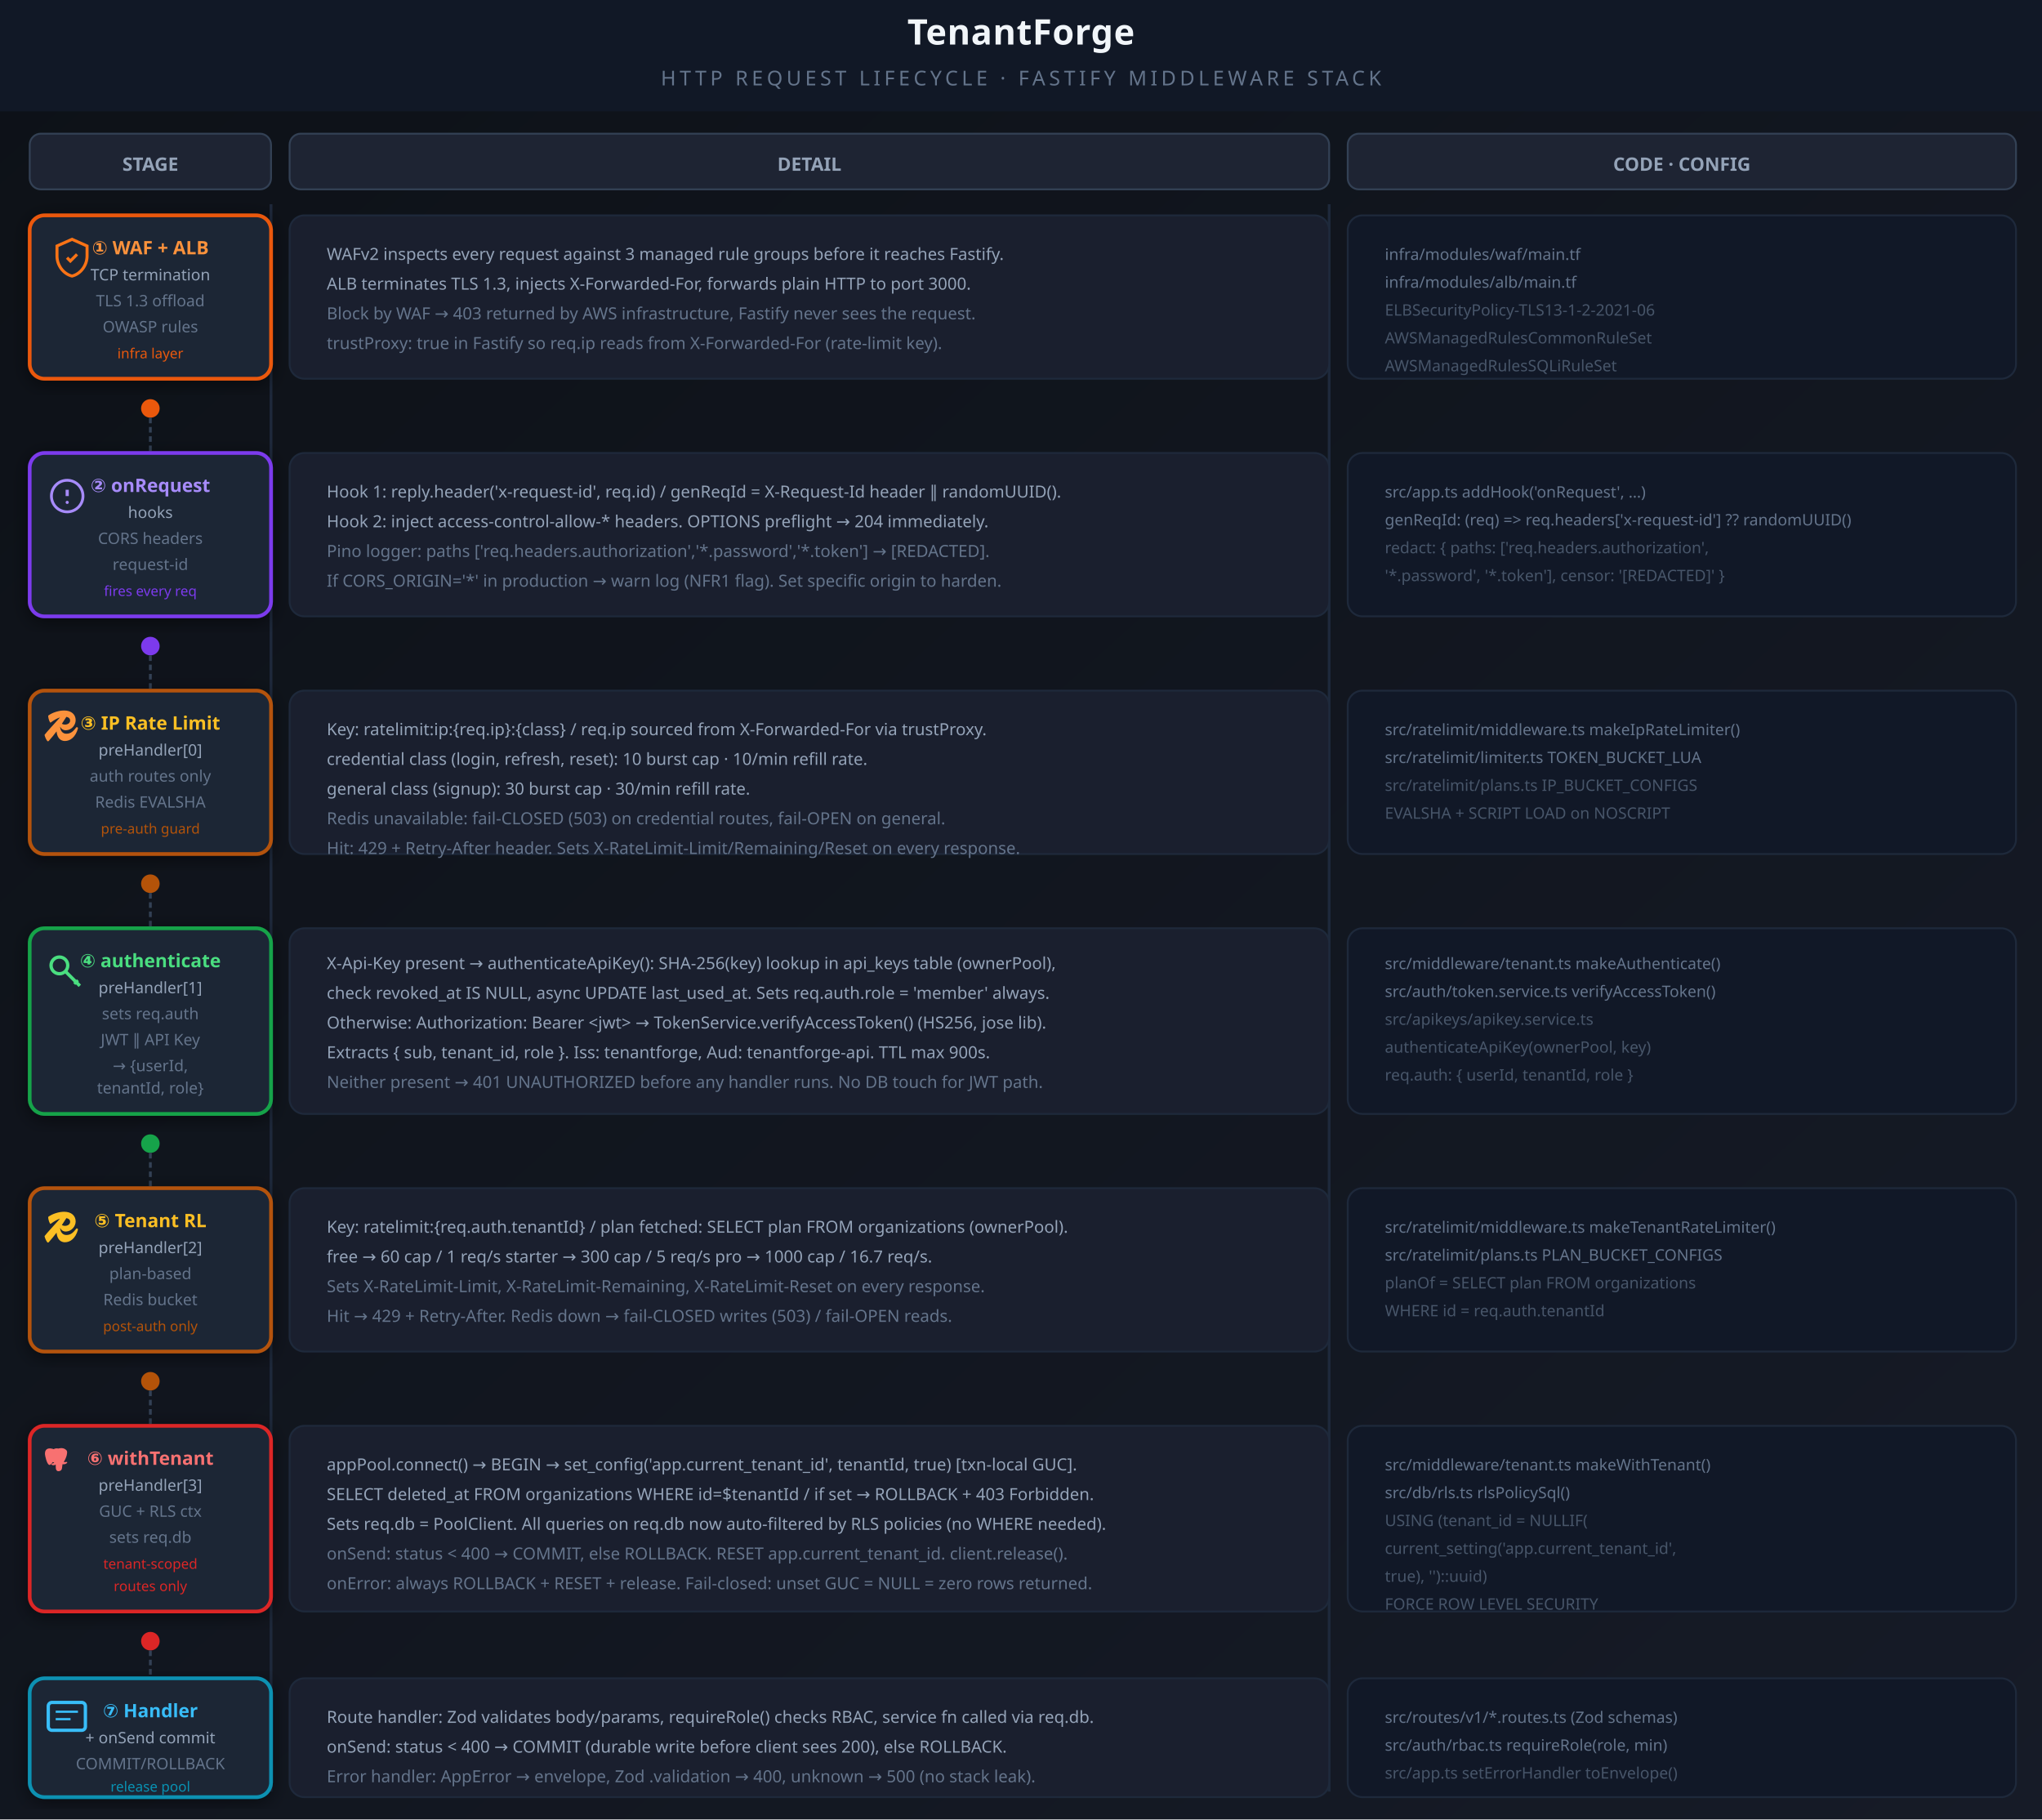
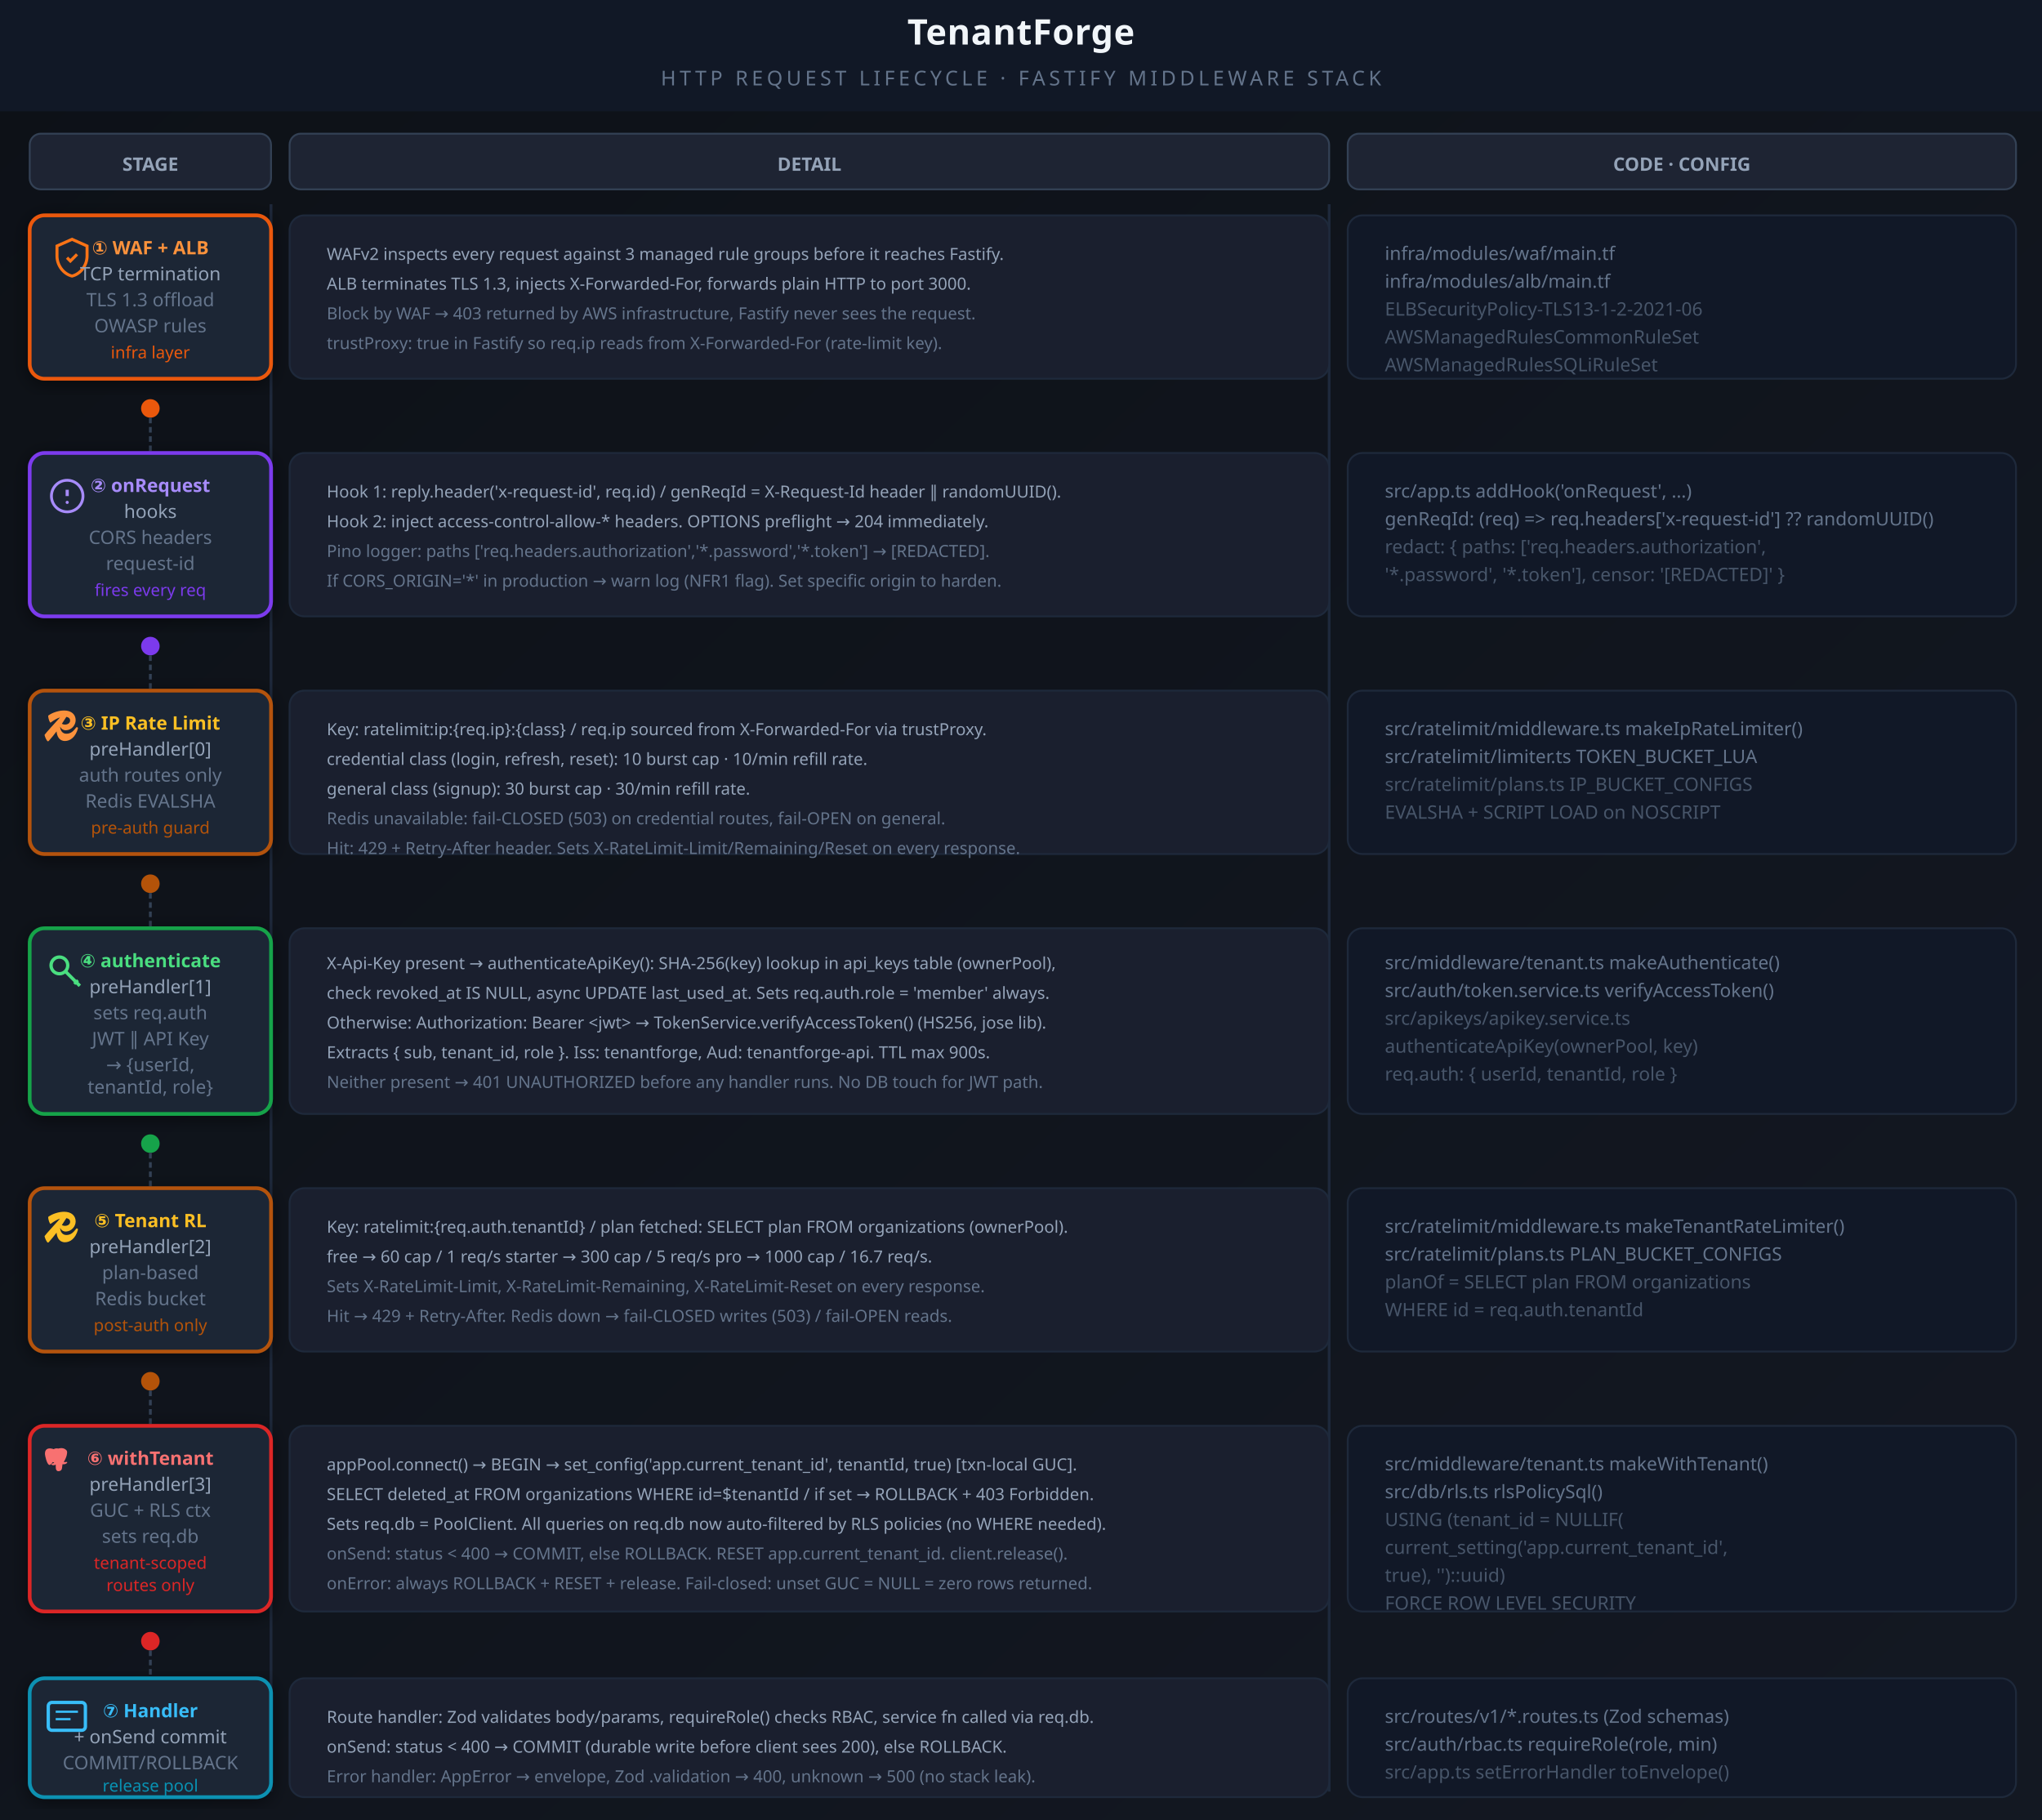
- <svg xmlns="http://www.w3.org/2000/svg" viewBox="0 0 1100 980" width="1100" height="980" font-family="'Segoe UI',system-ui,sans-serif">
+ <svg xmlns="http://www.w3.org/2000/svg" viewBox="0 0 1100 980" width="1540" height="1372" font-family="'Segoe UI',system-ui,sans-serif">
  <defs>
    <linearGradient id="bg" x1="0" y1="0" x2="1" y2="1">
      <stop offset="0%" stop-color="#0d1117" />
      <stop offset="100%" stop-color="#161b27" />
    </linearGradient>
    <filter id="sh">
      <feDropShadow dx="0" dy="2" stdDeviation="5" flood-color="#000" flood-opacity="0.5" />
    </filter>
  </defs>
-   <rect width="1100" height="980" fill="url(#bg)" />
-   <rect x="0" y="0" width="1100" height="60" fill="#111827" opacity="0.95" />
+   <rect width="1540" height="1372" fill="url(#bg)" />
+   <rect x="0" y="0" width="1540" height="60" fill="#111827" opacity="0.95" />
  <text x="550" y="24" text-anchor="middle" font-size="19" font-weight="700" fill="#f1f5f9" letter-spacing="0.3">TenantForge</text>
  <text x="550" y="46" text-anchor="middle" font-size="11" fill="#64748b" letter-spacing="2">HTTP REQUEST LIFECYCLE  ·  FASTIFY MIDDLEWARE STACK</text>
  <rect x="16" y="72" width="130" height="30" rx="6" fill="#1e2433" stroke="#334155" stroke-width="1" />
  <text x="81" y="92" text-anchor="middle" font-size="10" font-weight="600" fill="#94a3b8">STAGE</text>
  <rect x="156" y="72" width="560" height="30" rx="6" fill="#1e2433" stroke="#334155" stroke-width="1" />
  <text x="436" y="92" text-anchor="middle" font-size="10" font-weight="600" fill="#94a3b8">DETAIL</text>
  <rect x="726" y="72" width="360" height="30" rx="6" fill="#1e2433" stroke="#334155" stroke-width="1" />
  <text x="906" y="92" text-anchor="middle" font-size="10" font-weight="600" fill="#94a3b8">CODE  ·  CONFIG</text>
  <line x1="146" y1="110" x2="146" y2="965" stroke="#1e293b" stroke-width="1.5" />
  <line x1="716" y1="110" x2="716" y2="965" stroke="#1e293b" stroke-width="1.5" />
  <rect x="16" y="116" width="130" height="88" rx="8" fill="#1a2535" stroke="#ea580c" stroke-width="2" filter="url(#sh)" />
  <g transform="translate(28,128)">
    <path d="M12 1L3 5v6c0 5.55 3.84 10.74 9 12 5.16-1.26 9-6.45 9-12V5l-9-4z" fill="none" stroke="#f97316" stroke-width="1.8" transform="scale(0.9)" />
    <path d="M9 12l2 2 4-4" fill="none" stroke="#f97316" stroke-width="1.8" transform="scale(0.9)" />
  </g>
  <text x="81" y="137" text-anchor="middle" font-size="10" font-weight="700" fill="#fb923c">① WAF + ALB</text>
-   <text x="81" y="151" text-anchor="middle" font-size="8.5" fill="#94a3b8">TCP termination</text>
-   <text x="81" y="165" text-anchor="middle" font-size="8.5" fill="#64748b">TLS 1.3 offload</text>
-   <text x="81" y="179" text-anchor="middle" font-size="8.5" fill="#64748b">OWASP rules</text>
-   <text x="81" y="193" text-anchor="middle" font-size="7.5" fill="#ea580c">infra layer</text>
+   <text x="81" y="151" text-anchor="middle" font-size="10" fill="#94a3b8">TCP termination</text>
+   <text x="81" y="165" text-anchor="middle" font-size="10" fill="#64748b">TLS 1.3 offload</text>
+   <text x="81" y="179" text-anchor="middle" font-size="10" fill="#64748b">OWASP rules</text>
+   <text x="81" y="193" text-anchor="middle" font-size="9" fill="#ea580c">infra layer</text>
  <rect x="156" y="116" width="560" height="88" rx="8" fill="#1a1f2e" stroke="#1e293b" stroke-width="1" />
  <text x="176" y="140" font-size="9" fill="#94a3b8">WAFv2 inspects every request against 3 managed rule groups before it reaches Fastify.</text>
  <text x="176" y="156" font-size="9" fill="#94a3b8">ALB terminates TLS 1.3, injects X-Forwarded-For, forwards plain HTTP to port 3000.</text>
  <text x="176" y="172" font-size="9" fill="#64748b">Block by WAF → 403 returned by AWS infrastructure, Fastify never sees the request.</text>
  <text x="176" y="188" font-size="9" fill="#64748b">trustProxy: true in Fastify so req.ip reads from X-Forwarded-For (rate-limit key).</text>
  <rect x="726" y="116" width="360" height="88" rx="8" fill="#111827" stroke="#1e293b" stroke-width="1" />
-   <text x="746" y="140" font-size="8.5" fill="#64748b">infra/modules/waf/main.tf</text>
-   <text x="746" y="155" font-size="8.5" fill="#64748b">infra/modules/alb/main.tf</text>
-   <text x="746" y="170" font-size="8.5" fill="#475569">ELBSecurityPolicy-TLS13-1-2-2021-06</text>
-   <text x="746" y="185" font-size="8.5" fill="#475569">AWSManagedRulesCommonRuleSet</text>
-   <text x="746" y="200" font-size="8.5" fill="#475569">AWSManagedRulesSQLiRuleSet</text>
+   <text x="746" y="140" font-size="10" fill="#64748b">infra/modules/waf/main.tf</text>
+   <text x="746" y="155" font-size="10" fill="#64748b">infra/modules/alb/main.tf</text>
+   <text x="746" y="170" font-size="10" fill="#475569">ELBSecurityPolicy-TLS13-1-2-2021-06</text>
+   <text x="746" y="185" font-size="10" fill="#475569">AWSManagedRulesCommonRuleSet</text>
+   <text x="746" y="200" font-size="10" fill="#475569">AWSManagedRulesSQLiRuleSet</text>
  <circle cx="81" cy="220" r="5" fill="#ea580c" />
  <line x1="81" y1="225" x2="81" y2="244" stroke="#334155" stroke-width="1.5" stroke-dasharray="3,2" />
  <rect x="16" y="244" width="130" height="88" rx="8" fill="#1a2535" stroke="#7c3aed" stroke-width="2" filter="url(#sh)" />
  <g transform="translate(26,257)">
    <circle cx="12" cy="12" r="10" fill="none" stroke="#a78bfa" stroke-width="1.8" transform="scale(0.85)" />
    <line x1="12" y1="8" x2="12" y2="12" stroke="#a78bfa" stroke-width="2" transform="scale(0.85)" />
    <circle cx="12" cy="16" r="1" fill="#a78bfa" transform="scale(0.85)" />
  </g>
  <text x="81" y="265" text-anchor="middle" font-size="10" font-weight="700" fill="#a78bfa">② onRequest</text>
-   <text x="81" y="279" text-anchor="middle" font-size="8.5" fill="#94a3b8">hooks</text>
-   <text x="81" y="293" text-anchor="middle" font-size="8.5" fill="#64748b">CORS headers</text>
-   <text x="81" y="307" text-anchor="middle" font-size="8.5" fill="#64748b">request-id</text>
-   <text x="81" y="321" text-anchor="middle" font-size="7.5" fill="#7c3aed">fires every req</text>
+   <text x="81" y="279" text-anchor="middle" font-size="10" fill="#94a3b8">hooks</text>
+   <text x="81" y="293" text-anchor="middle" font-size="10" fill="#64748b">CORS headers</text>
+   <text x="81" y="307" text-anchor="middle" font-size="10" fill="#64748b">request-id</text>
+   <text x="81" y="321" text-anchor="middle" font-size="9" fill="#7c3aed">fires every req</text>
  <rect x="156" y="244" width="560" height="88" rx="8" fill="#1a1f2e" stroke="#1e293b" stroke-width="1" />
  <text x="176" y="268" font-size="9" fill="#94a3b8">Hook 1: reply.header('x-request-id', req.id)  /  genReqId = X-Request-Id header ∥ randomUUID().</text>
  <text x="176" y="284" font-size="9" fill="#94a3b8">Hook 2: inject access-control-allow-* headers. OPTIONS preflight → 204 immediately.</text>
  <text x="176" y="300" font-size="9" fill="#64748b">Pino logger: paths ['req.headers.authorization','*.password','*.token'] → [REDACTED].</text>
  <text x="176" y="316" font-size="9" fill="#64748b">If CORS_ORIGIN='*' in production → warn log (NFR1 flag). Set specific origin to harden.</text>
  <rect x="726" y="244" width="360" height="88" rx="8" fill="#111827" stroke="#1e293b" stroke-width="1" />
-   <text x="746" y="268" font-size="8.5" fill="#64748b">src/app.ts  addHook('onRequest', …)</text>
-   <text x="746" y="283" font-size="8.5" fill="#64748b">genReqId: (req) =&gt; req.headers['x-request-id'] ?? randomUUID()</text>
-   <text x="746" y="298" font-size="8.5" fill="#475569">redact: { paths: ['req.headers.authorization',</text>
-   <text x="746" y="313" font-size="8.5" fill="#475569">  '*.password', '*.token'], censor: '[REDACTED]' }</text>
+   <text x="746" y="268" font-size="10" fill="#64748b">src/app.ts  addHook('onRequest', …)</text>
+   <text x="746" y="283" font-size="10" fill="#64748b">genReqId: (req) =&gt; req.headers['x-request-id'] ?? randomUUID()</text>
+   <text x="746" y="298" font-size="10" fill="#475569">redact: { paths: ['req.headers.authorization',</text>
+   <text x="746" y="313" font-size="10" fill="#475569">  '*.password', '*.token'], censor: '[REDACTED]' }</text>
  <circle cx="81" cy="348" r="5" fill="#7c3aed" />
  <line x1="81" y1="353" x2="81" y2="372" stroke="#334155" stroke-width="1.5" stroke-dasharray="3,2" />
  <rect x="16" y="372" width="130" height="88" rx="8" fill="#1a2535" stroke="#b45309" stroke-width="2" filter="url(#sh)" />
  <g transform="translate(24,382) scale(0.75)">
    <path d="M22.71 13.145c-1.66 2.092-3.452 4.483-7.038 4.483-3.203 0-4.397-2.825-4.48-5.12.701 1.484 2.073 2.685 4.214 2.63 4.117-.133 6.94-3.852 6.94-7.239 0-4.05-3.022-6.972-8.268-6.972-3.752 0-8.4 1.428-11.455 3.685C2.59 6.937 3.885 9.958 4.35 9.626c2.648-1.904 4.748-3.13 6.784-3.744C8.12 9.244.886 17.05 0 18.425c.1 1.261 1.66 4.648 2.424 4.648.232 0 .431-.133.664-.365a100.49 100.49 0 0 0 5.54-6.765c.222 3.104 1.748 6.898 6.014 6.898 3.819 0 7.604-2.756 9.33-8.965.2-.764-.73-1.361-1.261-.73zm-4.349-5.013c0 1.959-1.926 2.922-3.685 2.922-.941 0-1.664-.247-2.235-.568 1.051-1.592 2.092-3.225 3.21-4.973 1.972.334 2.71 1.43 2.71 2.619z" fill="#fb923c" />
  </g>
  <text x="81" y="393" text-anchor="middle" font-size="10" font-weight="700" fill="#fbbf24">③ IP Rate Limit</text>
-   <text x="81" y="407" text-anchor="middle" font-size="8.5" fill="#94a3b8">preHandler[0]</text>
-   <text x="81" y="421" text-anchor="middle" font-size="8.5" fill="#64748b">auth routes only</text>
-   <text x="81" y="435" text-anchor="middle" font-size="8.5" fill="#64748b">Redis EVALSHA</text>
-   <text x="81" y="449" text-anchor="middle" font-size="7.5" fill="#b45309">pre-auth guard</text>
+   <text x="81" y="407" text-anchor="middle" font-size="10" fill="#94a3b8">preHandler[0]</text>
+   <text x="81" y="421" text-anchor="middle" font-size="10" fill="#64748b">auth routes only</text>
+   <text x="81" y="435" text-anchor="middle" font-size="10" fill="#64748b">Redis EVALSHA</text>
+   <text x="81" y="449" text-anchor="middle" font-size="9" fill="#b45309">pre-auth guard</text>
  <rect x="156" y="372" width="560" height="88" rx="8" fill="#1a1f2e" stroke="#1e293b" stroke-width="1" />
  <text x="176" y="396" font-size="9" fill="#94a3b8">Key: ratelimit:ip:{req.ip}:{class}  / req.ip sourced from X-Forwarded-For via trustProxy.</text>
  <text x="176" y="412" font-size="9" fill="#94a3b8">credential class (login, refresh, reset): 10 burst cap · 10/min refill rate.</text>
  <text x="176" y="428" font-size="9" fill="#94a3b8">general class (signup):  30 burst cap · 30/min refill rate.</text>
  <text x="176" y="444" font-size="9" fill="#64748b">Redis unavailable: fail-CLOSED (503) on credential routes, fail-OPEN on general.</text>
  <text x="176" y="460" font-size="9" fill="#64748b">Hit: 429 + Retry-After header. Sets X-RateLimit-Limit/Remaining/Reset on every response.</text>
  <rect x="726" y="372" width="360" height="88" rx="8" fill="#111827" stroke="#1e293b" stroke-width="1" />
-   <text x="746" y="396" font-size="8.5" fill="#64748b">src/ratelimit/middleware.ts  makeIpRateLimiter()</text>
-   <text x="746" y="411" font-size="8.5" fill="#64748b">src/ratelimit/limiter.ts    TOKEN_BUCKET_LUA</text>
-   <text x="746" y="426" font-size="8.5" fill="#475569">src/ratelimit/plans.ts     IP_BUCKET_CONFIGS</text>
-   <text x="746" y="441" font-size="8.5" fill="#475569">EVALSHA + SCRIPT LOAD on NOSCRIPT</text>
+   <text x="746" y="396" font-size="10" fill="#64748b">src/ratelimit/middleware.ts  makeIpRateLimiter()</text>
+   <text x="746" y="411" font-size="10" fill="#64748b">src/ratelimit/limiter.ts    TOKEN_BUCKET_LUA</text>
+   <text x="746" y="426" font-size="10" fill="#475569">src/ratelimit/plans.ts     IP_BUCKET_CONFIGS</text>
+   <text x="746" y="441" font-size="10" fill="#475569">EVALSHA + SCRIPT LOAD on NOSCRIPT</text>
  <circle cx="81" cy="476" r="5" fill="#b45309" />
  <line x1="81" y1="481" x2="81" y2="500" stroke="#334155" stroke-width="1.5" stroke-dasharray="3,2" />
  <rect x="16" y="500" width="130" height="100" rx="8" fill="#1a2535" stroke="#16a34a" stroke-width="2" filter="url(#sh)" />
  <g transform="translate(24,512)">
    <circle cx="8" cy="8" r="4.5" fill="none" stroke="#4ade80" stroke-width="1.8" />
    <line x1="11" y1="11" x2="19" y2="19" stroke="#4ade80" stroke-width="1.8" />
    <line x1="16" y1="18" x2="18" y2="16" stroke="#4ade80" stroke-width="1.5" />
  </g>
  <text x="81" y="521" text-anchor="middle" font-size="10" font-weight="700" fill="#4ade80">④ authenticate</text>
-   <text x="81" y="535" text-anchor="middle" font-size="8.5" fill="#94a3b8">preHandler[1]</text>
-   <text x="81" y="549" text-anchor="middle" font-size="8.5" fill="#64748b">sets req.auth</text>
-   <text x="81" y="563" text-anchor="middle" font-size="8.5" fill="#64748b">JWT ∥ API Key</text>
-   <text x="81" y="577" text-anchor="middle" font-size="8.5" fill="#64748b">→ {userId,</text>
-   <text x="81" y="589" text-anchor="middle" font-size="8.5" fill="#64748b">   tenantId, role}</text>
+   <text x="81" y="535" text-anchor="middle" font-size="10" fill="#94a3b8">preHandler[1]</text>
+   <text x="81" y="549" text-anchor="middle" font-size="10" fill="#64748b">sets req.auth</text>
+   <text x="81" y="563" text-anchor="middle" font-size="10" fill="#64748b">JWT ∥ API Key</text>
+   <text x="81" y="577" text-anchor="middle" font-size="10" fill="#64748b">→ {userId,</text>
+   <text x="81" y="589" text-anchor="middle" font-size="10" fill="#64748b">   tenantId, role}</text>
  <rect x="156" y="500" width="560" height="100" rx="8" fill="#1a1f2e" stroke="#1e293b" stroke-width="1" />
  <text x="176" y="522" font-size="9" fill="#94a3b8">X-Api-Key present → authenticateApiKey(): SHA-256(key) lookup in api_keys table (ownerPool),</text>
  <text x="176" y="538" font-size="9" fill="#94a3b8">  check revoked_at IS NULL, async UPDATE last_used_at. Sets req.auth.role = 'member' always.</text>
  <text x="176" y="554" font-size="9" fill="#94a3b8">Otherwise: Authorization: Bearer &lt;jwt&gt; → TokenService.verifyAccessToken() (HS256, jose lib).</text>
  <text x="176" y="570" font-size="9" fill="#94a3b8">  Extracts { sub, tenant_id, role }. Iss: tenantforge, Aud: tenantforge-api. TTL max 900s.</text>
  <text x="176" y="586" font-size="9" fill="#64748b">Neither present → 401 UNAUTHORIZED before any handler runs. No DB touch for JWT path.</text>
  <rect x="726" y="500" width="360" height="100" rx="8" fill="#111827" stroke="#1e293b" stroke-width="1" />
-   <text x="746" y="522" font-size="8.5" fill="#64748b">src/middleware/tenant.ts  makeAuthenticate()</text>
-   <text x="746" y="537" font-size="8.5" fill="#64748b">src/auth/token.service.ts verifyAccessToken()</text>
-   <text x="746" y="552" font-size="8.5" fill="#475569">src/apikeys/apikey.service.ts</text>
-   <text x="746" y="567" font-size="8.5" fill="#475569">  authenticateApiKey(ownerPool, key)</text>
-   <text x="746" y="582" font-size="8.5" fill="#475569">req.auth: { userId, tenantId, role }</text>
+   <text x="746" y="522" font-size="10" fill="#64748b">src/middleware/tenant.ts  makeAuthenticate()</text>
+   <text x="746" y="537" font-size="10" fill="#64748b">src/auth/token.service.ts verifyAccessToken()</text>
+   <text x="746" y="552" font-size="10" fill="#475569">src/apikeys/apikey.service.ts</text>
+   <text x="746" y="567" font-size="10" fill="#475569">  authenticateApiKey(ownerPool, key)</text>
+   <text x="746" y="582" font-size="10" fill="#475569">req.auth: { userId, tenantId, role }</text>
  <circle cx="81" cy="616" r="5" fill="#16a34a" />
  <line x1="81" y1="621" x2="81" y2="640" stroke="#334155" stroke-width="1.5" stroke-dasharray="3,2" />
  <rect x="16" y="640" width="130" height="88" rx="8" fill="#1a2535" stroke="#b45309" stroke-width="2" filter="url(#sh)" />
  <g transform="translate(24,652) scale(0.75)">
    <path d="M22.71 13.145c-1.66 2.092-3.452 4.483-7.038 4.483-3.203 0-4.397-2.825-4.48-5.12.701 1.484 2.073 2.685 4.214 2.63 4.117-.133 6.94-3.852 6.94-7.239 0-4.05-3.022-6.972-8.268-6.972-3.752 0-8.4 1.428-11.455 3.685C2.59 6.937 3.885 9.958 4.35 9.626c2.648-1.904 4.748-3.13 6.784-3.744C8.12 9.244.886 17.05 0 18.425c.1 1.261 1.66 4.648 2.424 4.648.232 0 .431-.133.664-.365a100.49 100.49 0 0 0 5.54-6.765c.222 3.104 1.748 6.898 6.014 6.898 3.819 0 7.604-2.756 9.33-8.965.2-.764-.73-1.361-1.261-.73zm-4.349-5.013c0 1.959-1.926 2.922-3.685 2.922-.941 0-1.664-.247-2.235-.568 1.051-1.592 2.092-3.225 3.21-4.973 1.972.334 2.71 1.43 2.71 2.619z" fill="#fbbf24" />
  </g>
  <text x="81" y="661" text-anchor="middle" font-size="10" font-weight="700" fill="#fbbf24">⑤ Tenant RL</text>
-   <text x="81" y="675" text-anchor="middle" font-size="8.5" fill="#94a3b8">preHandler[2]</text>
-   <text x="81" y="689" text-anchor="middle" font-size="8.5" fill="#64748b">plan-based</text>
-   <text x="81" y="703" text-anchor="middle" font-size="8.5" fill="#64748b">Redis bucket</text>
-   <text x="81" y="717" text-anchor="middle" font-size="7.5" fill="#b45309">post-auth only</text>
+   <text x="81" y="675" text-anchor="middle" font-size="10" fill="#94a3b8">preHandler[2]</text>
+   <text x="81" y="689" text-anchor="middle" font-size="10" fill="#64748b">plan-based</text>
+   <text x="81" y="703" text-anchor="middle" font-size="10" fill="#64748b">Redis bucket</text>
+   <text x="81" y="717" text-anchor="middle" font-size="9" fill="#b45309">post-auth only</text>
  <rect x="156" y="640" width="560" height="88" rx="8" fill="#1a1f2e" stroke="#1e293b" stroke-width="1" />
  <text x="176" y="664" font-size="9" fill="#94a3b8">Key: ratelimit:{req.auth.tenantId}  /  plan fetched: SELECT plan FROM organizations (ownerPool).</text>
  <text x="176" y="680" font-size="9" fill="#94a3b8">free → 60 cap / 1 req/s    starter → 300 cap / 5 req/s    pro → 1000 cap / 16.7 req/s.</text>
  <text x="176" y="696" font-size="9" fill="#64748b">Sets X-RateLimit-Limit, X-RateLimit-Remaining, X-RateLimit-Reset on every response.</text>
  <text x="176" y="712" font-size="9" fill="#64748b">Hit → 429 + Retry-After. Redis down → fail-CLOSED writes (503) / fail-OPEN reads.</text>
  <rect x="726" y="640" width="360" height="88" rx="8" fill="#111827" stroke="#1e293b" stroke-width="1" />
-   <text x="746" y="664" font-size="8.5" fill="#64748b">src/ratelimit/middleware.ts  makeTenantRateLimiter()</text>
-   <text x="746" y="679" font-size="8.5" fill="#64748b">src/ratelimit/plans.ts  PLAN_BUCKET_CONFIGS</text>
-   <text x="746" y="694" font-size="8.5" fill="#475569">planOf = SELECT plan FROM organizations</text>
-   <text x="746" y="709" font-size="8.5" fill="#475569">  WHERE id = req.auth.tenantId</text>
+   <text x="746" y="664" font-size="10" fill="#64748b">src/ratelimit/middleware.ts  makeTenantRateLimiter()</text>
+   <text x="746" y="679" font-size="10" fill="#64748b">src/ratelimit/plans.ts  PLAN_BUCKET_CONFIGS</text>
+   <text x="746" y="694" font-size="10" fill="#475569">planOf = SELECT plan FROM organizations</text>
+   <text x="746" y="709" font-size="10" fill="#475569">  WHERE id = req.auth.tenantId</text>
  <circle cx="81" cy="744" r="5" fill="#b45309" />
  <line x1="81" y1="749" x2="81" y2="768" stroke="#334155" stroke-width="1.5" stroke-dasharray="3,2" />
  <rect x="16" y="768" width="130" height="100" rx="8" fill="#1a2535" stroke="#dc2626" stroke-width="2" filter="url(#sh)" />
  <g transform="translate(24,780) scale(0.72)">
    <path d="M23.559 14.723a.527.527 0 0 0-.056-.119c-.139-.263-.477-.342-1.007-.232-1.653.341-2.293.131-2.526-.019 1.342-2.048 2.445-4.522 3.041-6.83.271-1.051.798-3.524.122-4.732a1.564 1.564 0 0 0-.151-.235C21.693.909 19.801.025 17.51.001c-1.495-.016-2.771.346-3.116.479a9.449 9.449 0 0 0-.516-.082 8.044 8.044 0 0 0-1.311-.128c-1.182-.018-2.204.264-3.05.841-.857-.321-4.789-1.645-7.222.079C.936 2.153.309 3.873.43 6.304c.041.818.507 3.334 1.242 5.744.46 1.506.939 2.702 1.433 3.582.553.994 1.126 1.593 1.714 1.79.447.149 1.133.144 1.858-.728.801-.964 1.59-1.826 1.945-2.207.435.235.906.362 1.39.377a.057.057 0 0 0 0.0.004 11.031 11.031 0 0 0-.247.305c-.339.43-.409.52-1.5.744-.31.064-1.134.234-1.146.811-.003.122.033.231.092.327.227.423.922.61 1.015.633 1.335.334 2.504.092 3.371-.679-.017 2.231.077 4.417.345 5.087.221.553.762 1.905 2.469 1.904.251 0 .526-.029.83-.094 1.782-.382 2.556-1.17 2.855-2.906.15-.871.402-2.875.539-4.101.017-.07.036-.121.057-.136.001-.001.07-.047.427.031a.367.367 0 0 0 .044.007l.254.022.015.001c.847.038 1.911-.143 2.531-.431.644-.299 1.806-1.032 1.595-1.67z" fill="#f87171" transform="scale(0.72)" />
  </g>
  <text x="81" y="789" text-anchor="middle" font-size="10" font-weight="700" fill="#f87171">⑥ withTenant</text>
-   <text x="81" y="803" text-anchor="middle" font-size="8.5" fill="#94a3b8">preHandler[3]</text>
-   <text x="81" y="817" text-anchor="middle" font-size="8.5" fill="#64748b">GUC + RLS ctx</text>
-   <text x="81" y="831" text-anchor="middle" font-size="8.5" fill="#64748b">sets req.db</text>
-   <text x="81" y="845" text-anchor="middle" font-size="7.5" fill="#dc2626">tenant-scoped</text>
-   <text x="81" y="857" text-anchor="middle" font-size="7.5" fill="#dc2626">routes only</text>
+   <text x="81" y="803" text-anchor="middle" font-size="10" fill="#94a3b8">preHandler[3]</text>
+   <text x="81" y="817" text-anchor="middle" font-size="10" fill="#64748b">GUC + RLS ctx</text>
+   <text x="81" y="831" text-anchor="middle" font-size="10" fill="#64748b">sets req.db</text>
+   <text x="81" y="845" text-anchor="middle" font-size="9" fill="#dc2626">tenant-scoped</text>
+   <text x="81" y="857" text-anchor="middle" font-size="9" fill="#dc2626">routes only</text>
  <rect x="156" y="768" width="560" height="100" rx="8" fill="#1a1f2e" stroke="#1e293b" stroke-width="1" />
  <text x="176" y="792" font-size="9" fill="#94a3b8">appPool.connect() → BEGIN → set_config('app.current_tenant_id', tenantId, true)  [txn-local GUC].</text>
  <text x="176" y="808" font-size="9" fill="#94a3b8">SELECT deleted_at FROM organizations WHERE id=$tenantId / if set → ROLLBACK + 403 Forbidden.</text>
  <text x="176" y="824" font-size="9" fill="#94a3b8">Sets req.db = PoolClient. All queries on req.db now auto-filtered by RLS policies (no WHERE needed).</text>
  <text x="176" y="840" font-size="9" fill="#64748b">onSend: status &lt; 400 → COMMIT, else ROLLBACK. RESET app.current_tenant_id. client.release().</text>
  <text x="176" y="856" font-size="9" fill="#64748b">onError: always ROLLBACK + RESET + release. Fail-closed: unset GUC = NULL = zero rows returned.</text>
  <rect x="726" y="768" width="360" height="100" rx="8" fill="#111827" stroke="#1e293b" stroke-width="1" />
-   <text x="746" y="792" font-size="8.5" fill="#64748b">src/middleware/tenant.ts  makeWithTenant()</text>
-   <text x="746" y="807" font-size="8.5" fill="#64748b">src/db/rls.ts  rlsPolicySql()</text>
-   <text x="746" y="822" font-size="8.5" fill="#475569">USING (tenant_id = NULLIF(</text>
-   <text x="746" y="837" font-size="8.5" fill="#475569">  current_setting('app.current_tenant_id',</text>
-   <text x="746" y="852" font-size="8.5" fill="#475569">  true), '')::uuid)</text>
-   <text x="746" y="867" font-size="8.5" fill="#475569">FORCE ROW LEVEL SECURITY</text>
+   <text x="746" y="792" font-size="10" fill="#64748b">src/middleware/tenant.ts  makeWithTenant()</text>
+   <text x="746" y="807" font-size="10" fill="#64748b">src/db/rls.ts  rlsPolicySql()</text>
+   <text x="746" y="822" font-size="10" fill="#475569">USING (tenant_id = NULLIF(</text>
+   <text x="746" y="837" font-size="10" fill="#475569">  current_setting('app.current_tenant_id',</text>
+   <text x="746" y="852" font-size="10" fill="#475569">  true), '')::uuid)</text>
+   <text x="746" y="867" font-size="10" fill="#475569">FORCE ROW LEVEL SECURITY</text>
  <circle cx="81" cy="884" r="5" fill="#dc2626" />
  <line x1="81" y1="889" x2="81" y2="904" stroke="#334155" stroke-width="1.5" stroke-dasharray="3,2" />
  <rect x="16" y="904" width="130" height="64" rx="8" fill="#1a2535" stroke="#0891b2" stroke-width="2" filter="url(#sh)" />
  <g transform="translate(24,914)">
    <rect x="2" y="3" width="20" height="15" rx="2" fill="none" stroke="#38bdf8" stroke-width="1.8" />
    <line x1="6" y1="8" x2="18" y2="8" stroke="#38bdf8" stroke-width="1.2" />
    <line x1="6" y1="12" x2="14" y2="12" stroke="#38bdf8" stroke-width="1.2" />
  </g>
  <text x="81" y="925" text-anchor="middle" font-size="10" font-weight="700" fill="#38bdf8">⑦ Handler</text>
-   <text x="81" y="939" text-anchor="middle" font-size="8.5" fill="#94a3b8">+ onSend commit</text>
-   <text x="81" y="953" text-anchor="middle" font-size="8.5" fill="#64748b">COMMIT/ROLLBACK</text>
-   <text x="81" y="965" text-anchor="middle" font-size="7.5" fill="#0891b2">release pool</text>
+   <text x="81" y="939" text-anchor="middle" font-size="10" fill="#94a3b8">+ onSend commit</text>
+   <text x="81" y="953" text-anchor="middle" font-size="10" fill="#64748b">COMMIT/ROLLBACK</text>
+   <text x="81" y="965" text-anchor="middle" font-size="9" fill="#0891b2">release pool</text>
  <rect x="156" y="904" width="560" height="64" rx="8" fill="#1a1f2e" stroke="#1e293b" stroke-width="1" />
  <text x="176" y="928" font-size="9" fill="#94a3b8">Route handler: Zod validates body/params, requireRole() checks RBAC, service fn called via req.db.</text>
  <text x="176" y="944" font-size="9" fill="#94a3b8">onSend: status &lt; 400 → COMMIT (durable write before client sees 200), else ROLLBACK.</text>
  <text x="176" y="960" font-size="9" fill="#64748b">Error handler: AppError → envelope, Zod .validation → 400, unknown → 500 (no stack leak).</text>
  <rect x="726" y="904" width="360" height="64" rx="8" fill="#111827" stroke="#1e293b" stroke-width="1" />
-   <text x="746" y="928" font-size="8.5" fill="#64748b">src/routes/v1/*.routes.ts  (Zod schemas)</text>
-   <text x="746" y="943" font-size="8.5" fill="#64748b">src/auth/rbac.ts  requireRole(role, min)</text>
-   <text x="746" y="958" font-size="8.5" fill="#475569">src/app.ts  setErrorHandler  toEnvelope()</text>
+   <text x="746" y="928" font-size="10" fill="#64748b">src/routes/v1/*.routes.ts  (Zod schemas)</text>
+   <text x="746" y="943" font-size="10" fill="#64748b">src/auth/rbac.ts  requireRole(role, min)</text>
+   <text x="746" y="958" font-size="10" fill="#475569">src/app.ts  setErrorHandler  toEnvelope()</text>
</svg>
